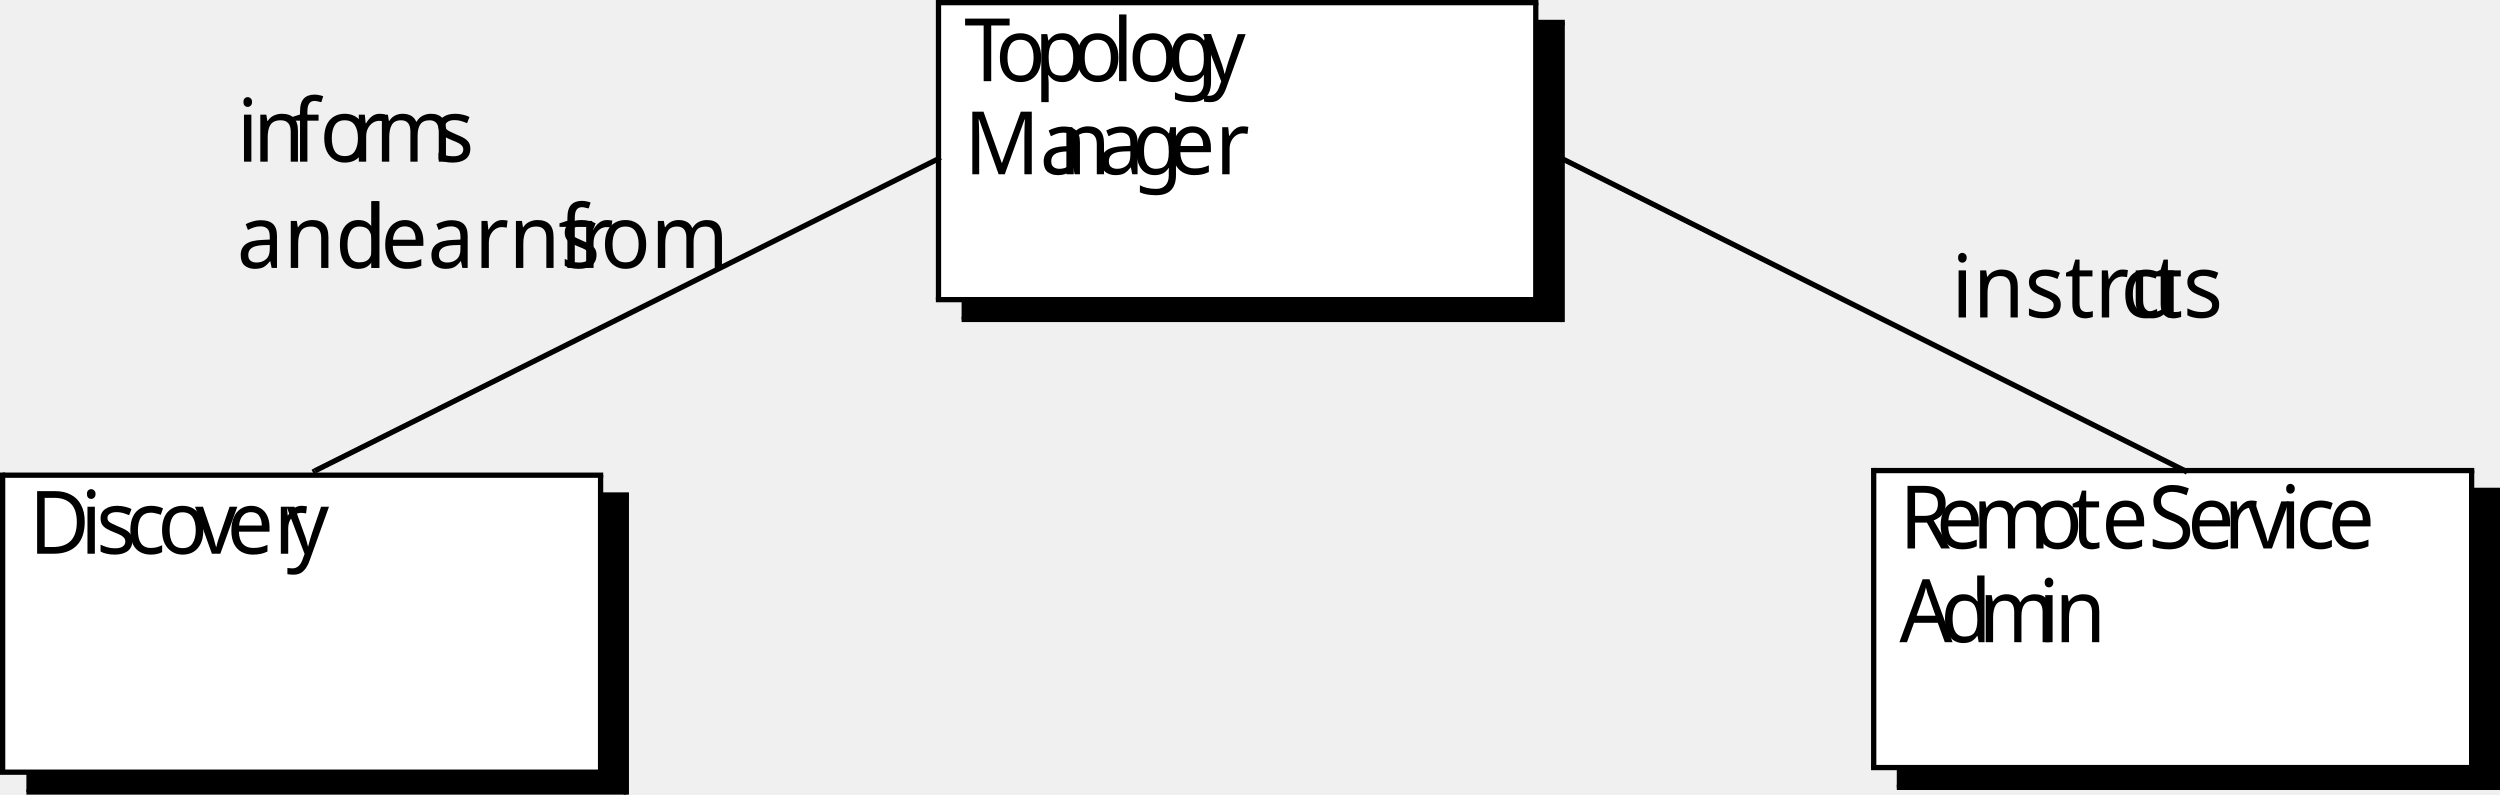
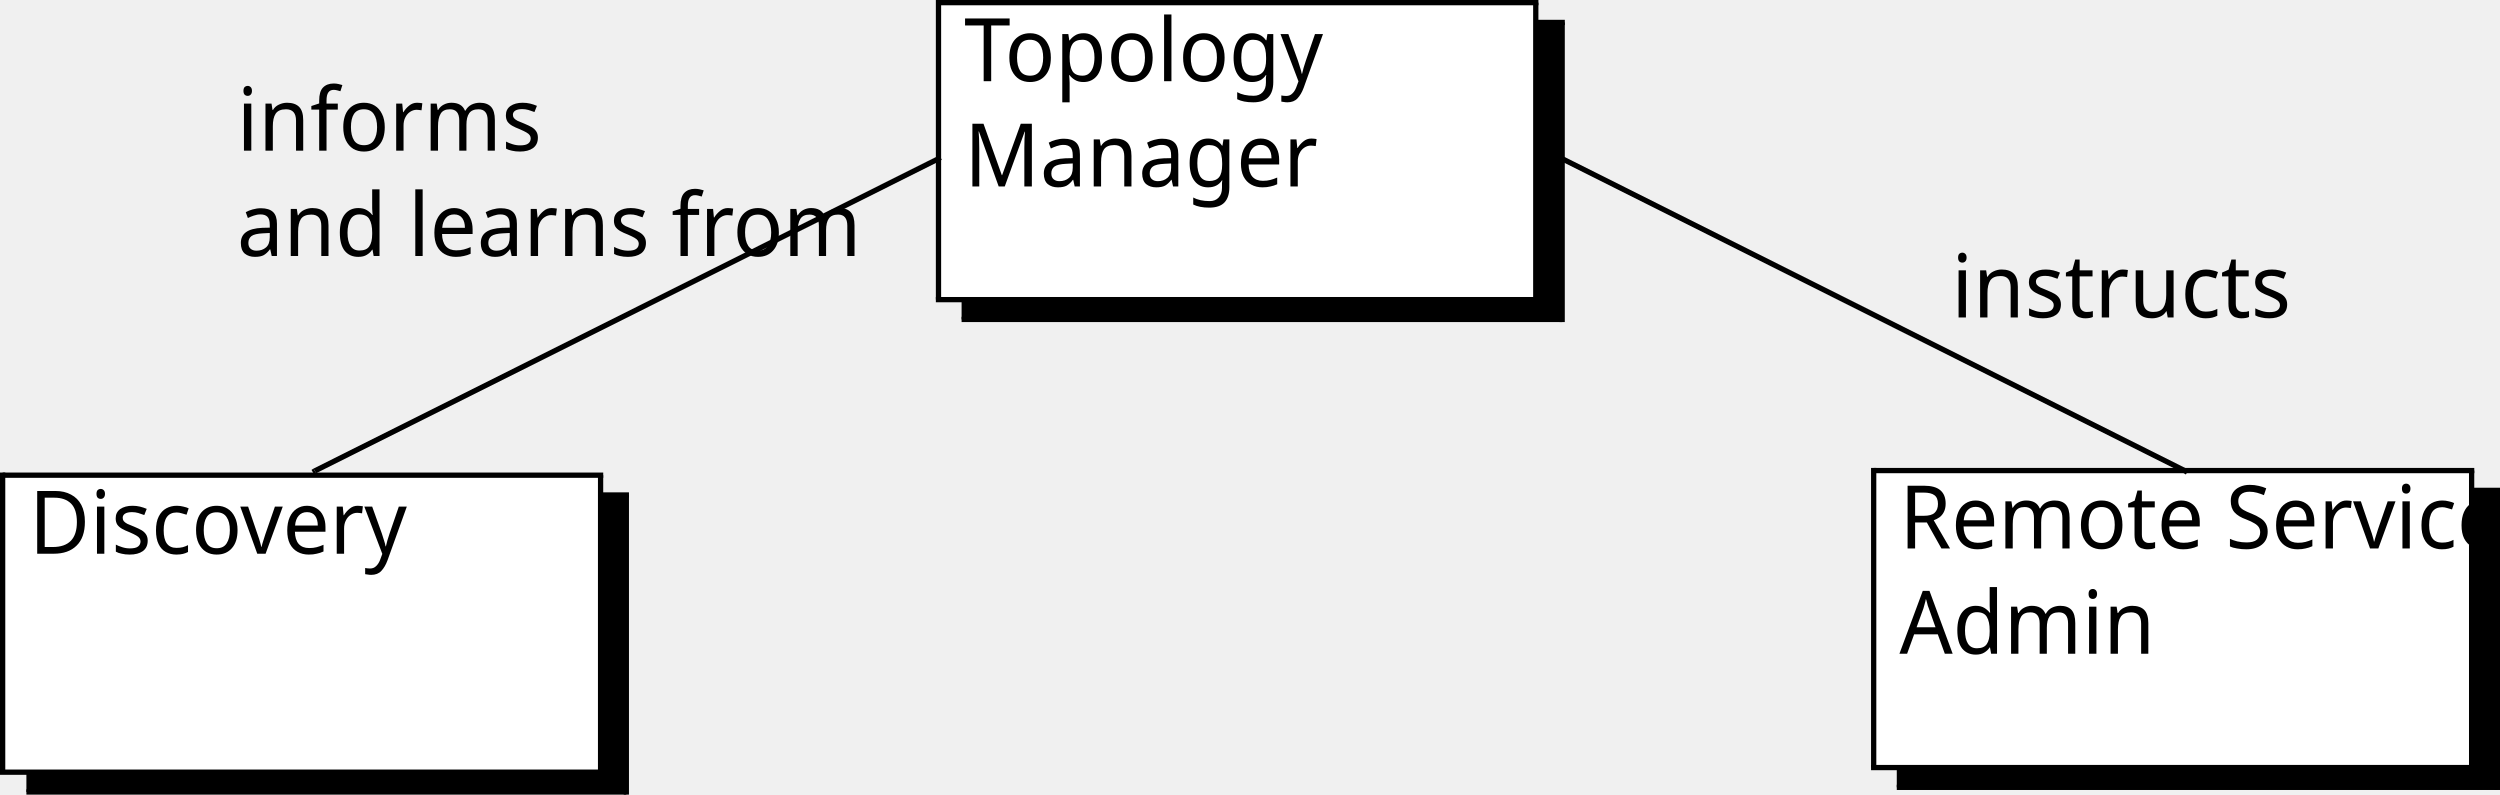
- <svg xmlns="http://www.w3.org/2000/svg" version="1.1" id="Layer_1" x="0px" y="0px" width="227.279px" height="72.24px" viewBox="0 0 227.279 72.24" style="enable-background:new 0 0 227.279 72.24;" xml:space="preserve">
+ <svg xmlns="http://www.w3.org/2000/svg" version="1.1" id="Layer_1" x="0px" y="0px" width="227.279px" height="72.24px" viewBox="0 0 227.279 72.24" enable-background="new 0 0 227.279 72.24" xml:space="preserve">
  <rect x="87.66" y="2.04" width="54.359" height="27" />
  <rect x="87.66" y="1.8" width="54.6" height="0.48" />
-   <rect x="141.779" y="2.04" width="0.48" height="27.24" />
-   <rect x="87.42" y="28.8" width="54.6" height="0.48" />
+   <rect x="141.779" y="2.04" width="0.479" height="27.24" />
+   <rect x="87.42" y="28.8" width="54.601" height="0.48" />
  <rect x="87.42" y="1.8" width="0.479" height="27.24" />
-   <rect x="85.319" y="0.24" style="fill:#FFFFFF;" width="54.301" height="27" />
+   <rect x="85.319" y="0.24" fill="#FFFFFF" width="54.301" height="27" />
  <rect x="85.319" width="54.54" height="0.48" />
  <rect x="139.38" y="0.24" width="0.479" height="27.24" />
  <rect x="85.08" y="27" width="54.541" height="0.48" />
  <rect x="85.08" width="0.48" height="27.24" />
-   <text transform="matrix(1 0 0 1.0522 87.6602 7.3799)">
-     <tspan x="0" y="0" style="font-family:'ProductusOSGiBookc'; font-size:7.584;">T</tspan>
-     <tspan x="2.821" y="0" style="font-family:'ProductusOSGiBookc'; font-size:7.584;">o</tspan>
-     <tspan x="6.363" y="0" style="font-family:'ProductusOSGiBookc'; font-size:7.584;">p</tspan>
-     <tspan x="9.844" y="0" style="font-family:'ProductusOSGiBookc'; font-size:7.584;">o</tspan>
-     <tspan x="13.438" y="0" style="font-family:'ProductusOSGiBookc'; font-size:7.584;">l</tspan>
-     <tspan x="14.88" y="0" style="font-family:'ProductusOSGiBookc'; font-size:7.584;">o</tspan>
-     <tspan x="18.422" y="0" style="font-family:'ProductusOSGiBookc'; font-size:7.584;">g</tspan>
-     <tspan x="21.721" y="0" style="font-family:'ProductusOSGiBookc'; font-size:7.584;">y </tspan>
+   <text transform="matrix(0.9504 0 0 1 87.6599 7.3799)" enable-background="new    ">
+     <tspan x="0" y="0" font-family="'ProductusOSGiBookc'" font-size="7.98">Topology</tspan>
+     <tspan x="0" y="9.576" font-family="'ProductusOSGiBookc'" font-size="7.98">Manager</tspan>
  </text>
-   <text transform="matrix(1 0 0 1.0522 87.6602 15.8403)">
-     <tspan x="0" y="0" style="font-family:'ProductusOSGiBookc'; font-size:7.584;">Ma</tspan>
-     <tspan x="8.646" y="0" style="font-family:'ProductusOSGiBookc'; font-size:7.584;">n</tspan>
-     <tspan x="12.119" y="0" style="font-family:'ProductusOSGiBookc'; font-size:7.584;">a</tspan>
-     <tspan x="15.236" y="0" style="font-family:'ProductusOSGiBookc'; font-size:7.584;">g</tspan>
-     <tspan x="18.535" y="0" style="font-family:'ProductusOSGiBookc'; font-size:7.584;">er</tspan>
-   </text>
-   <rect x="172.68" y="44.58" width="54.36" height="27" />
-   <rect x="172.68" y="44.34" width="54.6" height="0.48" />
-   <rect x="226.8" y="44.58" width="0.479" height="27.24" />
-   <rect x="172.439" y="71.34" width="54.601" height="0.48" />
-   <rect x="172.439" y="44.34" width="0.48" height="27.24" />
-   <rect x="170.34" y="42.78" style="fill:#FFFFFF;" width="54.36" height="27" />
-   <rect x="170.34" y="42.54" width="54.6" height="0.48" />
+   <rect x="172.68" y="44.58" width="54.359" height="27" />
+   <rect x="172.68" y="44.34" width="54.6" height="0.479" />
+   <rect x="226.8" y="44.58" width="0.479" height="27.239" />
+   <rect x="172.439" y="71.34" width="54.601" height="0.479" />
+   <rect x="172.439" y="44.34" width="0.479" height="27.24" />
+   <rect x="170.34" y="42.78" fill="#FFFFFF" width="54.36" height="27" />
+   <rect x="170.34" y="42.54" width="54.601" height="0.48" />
  <rect x="224.46" y="42.78" width="0.479" height="27.24" />
  <rect x="170.1" y="69.54" width="54.601" height="0.48" />
-   <rect x="170.1" y="42.54" width="0.48" height="27.24" />
-   <text transform="matrix(1 0 0 1.0522 172.6797 49.8599)">
-     <tspan x="0" y="0" style="font-family:'ProductusOSGiBookc'; font-size:7.584;">R</tspan>
-     <tspan x="3.329" y="0" style="font-family:'ProductusOSGiBookc'; font-size:7.584;">e</tspan>
-     <tspan x="6.628" y="0" style="font-family:'ProductusOSGiBookc'; font-size:7.584;">m</tspan>
-     <tspan x="12.081" y="0" style="font-family:'ProductusOSGiBookc'; font-size:7.584;">o</tspan>
-     <tspan x="15.623" y="0" style="font-family:'ProductusOSGiBookc'; font-size:7.584;">te</tspan>
-     <tspan x="21.137" y="0" style="font-family:'ProductusOSGiBookc'; font-size:7.584;"> </tspan>
-     <tspan x="22.638" y="0" style="font-family:'ProductusOSGiBookc'; font-size:7.584;">S</tspan>
-     <tspan x="26.172" y="0" style="font-family:'ProductusOSGiBookc'; font-size:7.584;">e</tspan>
-     <tspan x="29.472" y="0" style="font-family:'ProductusOSGiBookc'; font-size:7.584;">r</tspan>
-     <tspan x="31.572" y="0" style="font-family:'ProductusOSGiBookc'; font-size:7.584;">v</tspan>
-     <tspan x="34.567" y="0" style="font-family:'ProductusOSGiBookc'; font-size:7.584;">i</tspan>
-     <tspan x="36.001" y="0" style="font-family:'ProductusOSGiBookc'; font-size:7.584;">c</tspan>
-     <tspan x="38.937" y="0" style="font-family:'ProductusOSGiBookc'; font-size:7.584;">e </tspan>
-   </text>
-   <text transform="matrix(1 0 0 1.0522 172.6797 58.3804)">
-     <tspan x="0" y="0" style="font-family:'ProductusOSGiBookc'; font-size:7.584;">A</tspan>
-     <tspan x="3.724" y="0" style="font-family:'ProductusOSGiBookc'; font-size:7.584;">d</tspan>
-     <tspan x="7.205" y="0" style="font-family:'ProductusOSGiBookc'; font-size:7.584;">m</tspan>
-     <tspan x="12.612" y="0" style="font-family:'ProductusOSGiBookc'; font-size:7.584;">i</tspan>
-     <tspan x="14.106" y="0" style="font-family:'ProductusOSGiBookc'; font-size:7.584;">n</tspan>
+   <rect x="170.1" y="42.54" width="0.479" height="27.24" />
+   <text transform="matrix(0.9504 0 0 1 172.6794 49.8604)" enable-background="new    ">
+     <tspan x="0" y="0" font-family="'ProductusOSGiBookc'" font-size="7.98">Remote Service</tspan>
+     <tspan x="0" y="9.576" font-family="'ProductusOSGiBookc'" font-size="7.98">Admin</tspan>
  </text>
  <rect x="2.64" y="45" width="54.3" height="27" />
  <rect x="2.64" y="44.76" width="54.54" height="0.48" />
  <rect x="56.7" y="45" width="0.48" height="27.24" />
  <rect x="2.4" y="71.76" width="54.54" height="0.48" />
-   <rect x="2.4" y="44.76" width="0.48" height="27.24" />
-   <rect x="0.24" y="43.2" style="fill:#FFFFFF;" width="54.36" height="27" />
+   <rect x="2.4" y="44.76" width="0.479" height="27.24" />
+   <rect x="0.24" y="43.2" fill="#FFFFFF" width="54.36" height="27" />
  <rect x="0.24" y="42.96" width="54.6" height="0.48" />
-   <rect x="54.36" y="43.2" width="0.48" height="27.24" />
-   <rect y="69.96" width="54.6" height="0.48" />
-   <rect y="42.96" width="0.48" height="27.24" />
-   <text transform="matrix(1 0 0 1.0522 2.6396 50.3398)">
-     <tspan x="0" y="0" style="font-family:'ProductusOSGiBookc'; font-size:7.584;">D</tspan>
-     <tspan x="4.672" y="0" style="font-family:'ProductusOSGiBookc'; font-size:7.584;">i</tspan>
-     <tspan x="6.113" y="0" style="font-family:'ProductusOSGiBookc'; font-size:7.584;">s</tspan>
-     <tspan x="8.79" y="0" style="font-family:'ProductusOSGiBookc'; font-size:7.584;">c</tspan>
-     <tspan x="11.672" y="0" style="font-family:'ProductusOSGiBookc'; font-size:7.584;">o</tspan>
-     <tspan x="15.092" y="0" style="font-family:'ProductusOSGiBookc'; font-size:7.584;">v</tspan>
-     <tspan x="17.974" y="0" style="font-family:'ProductusOSGiBookc'; font-size:7.584;">er</tspan>
-     <tspan x="23.412" y="0" style="font-family:'ProductusOSGiBookc'; font-size:7.584;">y</tspan>
-   </text>
-   <polyline points="28.5,42.6 28.32,42.72 28.56,43.14 28.74,43.02 " />
+   <rect x="54.36" y="43.2" width="0.479" height="27.24" />
+   <rect x="0" y="69.96" width="54.601" height="0.48" />
+   <rect x="0" y="42.96" width="0.48" height="27.24" />
+   <text transform="matrix(0.9504 0 0 1 2.6394 50.3398)" font-family="'ProductusOSGiBookc'" font-size="7.98">Discovery</text>
+   <polyline points="28.5,42.601 28.32,42.72 28.56,43.14 28.74,43.021 " />
  <polyline points="85.2,14.22 85.38,14.1 85.62,14.52 85.439,14.64 " />
-   <polyline points="28.5,42.6 28.74,43.02 85.439,14.64 85.2,14.22 " />
+   <polyline points="28.5,42.601 28.74,43.021 85.439,14.64 85.2,14.22 " />
  <polyline points="142.14,14.22 141.96,14.1 141.72,14.52 141.899,14.64 " />
-   <polyline points="198.779,42.6 198.96,42.72 198.72,43.14 198.54,43.02 " />
-   <polyline points="142.14,14.22 141.899,14.64 198.54,43.02 198.779,42.6 " />
-   <text transform="matrix(1 0 0 1.0522 177.4199 28.8599)">
-     <tspan x="0" y="0" style="font-family:'ProductusOSGiBookc'; font-size:7.584;">instru</tspan>
-     <tspan x="15.372" y="0" style="font-family:'ProductusOSGiBookc'; font-size:7.584;">c</tspan>
-     <tspan x="18.308" y="0" style="font-family:'ProductusOSGiBookc'; font-size:7.584;">ts</tspan>
-   </text>
-   <text transform="matrix(1 0 0 1.0522 21.54 14.7002)">
-     <tspan x="0" y="0" style="font-family:'ProductusOSGiBookc'; font-size:7.584;">i</tspan>
-     <tspan x="1.486" y="0" style="font-family:'ProductusOSGiBookc'; font-size:7.584;">n</tspan>
-     <tspan x="4.907" y="0" style="font-family:'ProductusOSGiBookc'; font-size:7.584;">fo</tspan>
-     <tspan x="10.436" y="0" style="font-family:'ProductusOSGiBookc'; font-size:7.584;">r</tspan>
-     <tspan x="12.536" y="0" style="font-family:'ProductusOSGiBookc'; font-size:7.584;">m</tspan>
-     <tspan x="17.936" y="0" style="font-family:'ProductusOSGiBookc'; font-size:7.584;">s</tspan>
-   </text>
-   <text transform="matrix(1 0 0 1.0522 21.54 24.3599)">
-     <tspan x="0" y="0" style="font-family:'ProductusOSGiBookc'; font-size:7.584;">and</tspan>
-     <tspan x="10.064" y="0" style="font-family:'ProductusOSGiBookc'; font-size:7.584;"> </tspan>
-     <tspan x="11.565" y="0" style="font-family:'ProductusOSGiBookc'; font-size:7.584;">l</tspan>
-     <tspan x="13.06" y="0" style="font-family:'ProductusOSGiBookc'; font-size:7.584;">earns</tspan>
-     <tspan x="27.712" y="0" style="font-family:'ProductusOSGiBookc'; font-size:7.584;"> </tspan>
-     <tspan x="29.213" y="0" style="font-family:'ProductusOSGiBookc'; font-size:7.584;">f</tspan>
-     <tspan x="31.109" y="0" style="font-family:'ProductusOSGiBookc'; font-size:7.584;">r</tspan>
-     <tspan x="33.036" y="0" style="font-family:'ProductusOSGiBookc'; font-size:7.584;">om</tspan>
+   <polyline points="198.779,42.601 198.96,42.72 198.72,43.14 198.54,43.021 " />
+   <polyline points="142.14,14.22 141.899,14.64 198.54,43.021 198.779,42.601 " />
+   <text transform="matrix(0.9504 0 0 1 177.4197 28.8604)" font-family="'ProductusOSGiBookc'" font-size="7.98">instructs</text>
+   <text transform="matrix(0.9504 0 0 1 21.5398 13.7002)" enable-background="new    ">
+     <tspan x="0" y="0" font-family="'ProductusOSGiBookc'" font-size="7.98">informs</tspan>
+     <tspan x="0" y="9.576" font-family="'ProductusOSGiBookc'" font-size="7.98">and learns from</tspan>
  </text>
</svg>
